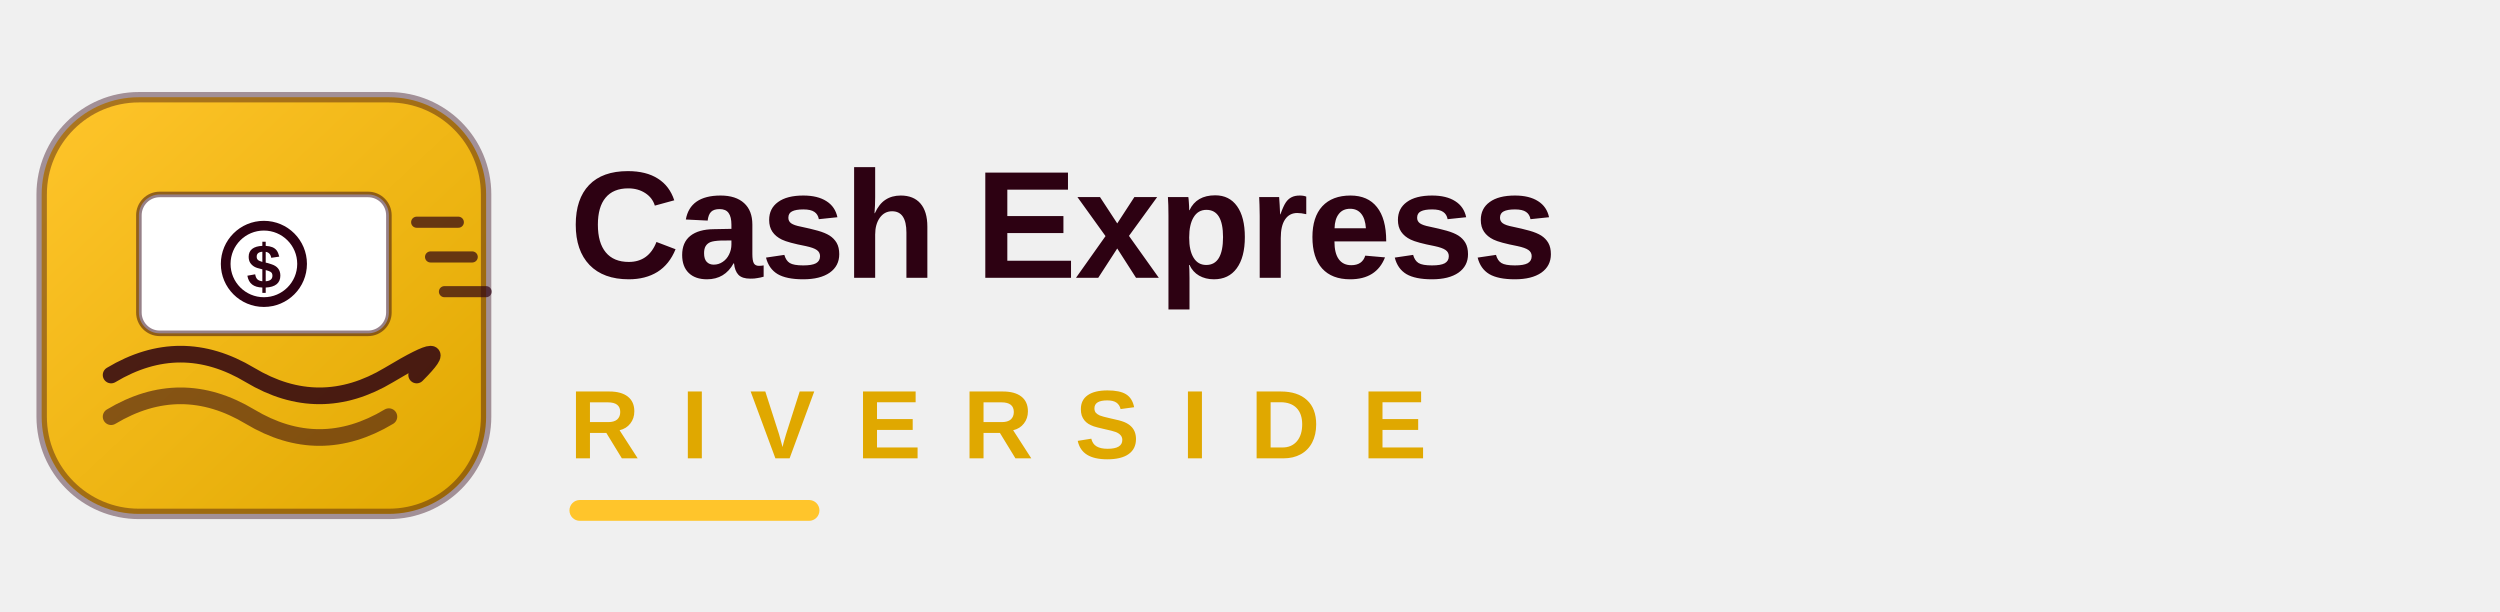
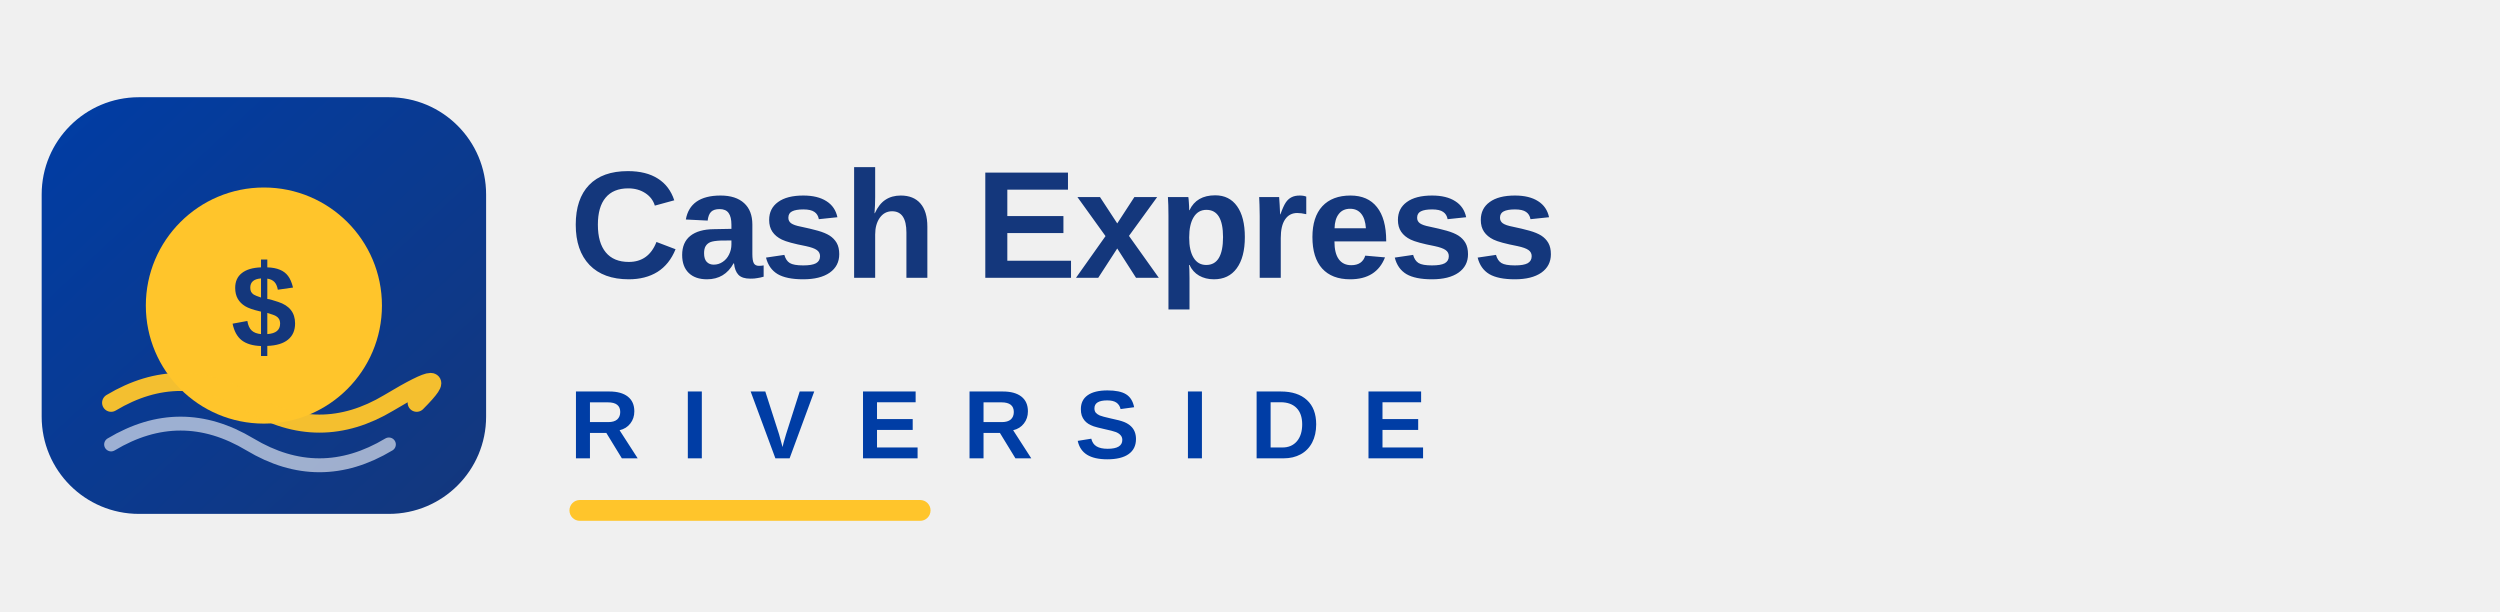
<svg xmlns="http://www.w3.org/2000/svg" viewBox="0 0 360 88" width="360" height="88" role="img" aria-label="Cash Express Riverside">
  <defs>
-     <linearGradient id="ce-gr" x1="0" y1="0" x2="1" y2="1">
-       <stop offset="0%" stop-color="#FFC52B" />
-       <stop offset="100%" stop-color="#E0A800" />
+     <linearGradient id="ce-bg" x1="0" y1="0" x2="1" y2="1">
+       <stop offset="0%" stop-color="#003DA5" />
+       <stop offset="100%" stop-color="#14377C" />
    </linearGradient>
  </defs>
  <g transform="translate(6,14)">
-     <rect x="0" y="0" width="64" height="60" rx="14" fill="url(#ce-gr)" />
-     <rect x="0" y="0" width="64" height="60" rx="14" fill="none" stroke="#2D0112" stroke-width="1.5" opacity=".4" />
-     <path d="M10 40 Q20 34 30 40 T50 40 T54 40" fill="none" stroke="#2D0112" stroke-width="2.4" stroke-linecap="round" opacity=".85" />
-     <path d="M10 46 Q20 40 30 46 T50 46" fill="none" stroke="#2D0112" stroke-width="2.4" stroke-linecap="round" opacity=".55" />
-     <rect x="14" y="14" width="36" height="20" rx="3" fill="#FFFFFF" />
-     <rect x="14" y="14" width="36" height="20" rx="3" fill="none" stroke="#2D0112" stroke-width=".8" opacity=".5" />
-     <circle cx="32" cy="24" r="5.5" fill="none" stroke="#2D0112" stroke-width="1.4" />
-     <text x="32" y="27.5" text-anchor="middle" font-family="'Poppins','Helvetica Neue',Arial,sans-serif" font-size="9" font-weight="800" fill="#2D0112">$</text>
-     <path d="M54 18 L60 18 M56 23 L62 23 M58 28 L64 28" stroke="#2D0112" stroke-width="1.6" stroke-linecap="round" opacity=".7" />
+     <rect x="0" y="0" width="64" height="60" rx="14" fill="url(#ce-bg)" />
+     <circle cx="32" cy="30" r="17" fill="#FFC52B" />
+     <path d="M10 44 Q20 38 30 44 T50 44 T54 44" fill="none" stroke="#FFC52B" stroke-width="2.6" stroke-linecap="round" opacity=".95" />
+     <path d="M10 50 Q20 44 30 50 T50 50" fill="none" stroke="#FFFFFF" stroke-width="2" stroke-linecap="round" opacity=".6" />
+     <text x="32" y="36" text-anchor="middle" font-family="'Poppins','Helvetica Neue',Arial,sans-serif" font-size="17" font-weight="900" fill="#14377C">$</text>
  </g>
  <g transform="translate(82,0)">
-     <text x="0" y="40" font-family="'Poppins','Helvetica Neue',Arial,sans-serif" font-size="22" font-weight="800" fill="#2D0112" letter-spacing="-.3">Cash Express</text>
-     <text x="0" y="66" font-family="'Poppins','Helvetica Neue',Arial,sans-serif" font-size="14" font-weight="600" fill="#E0A800" letter-spacing="6">RIVERSIDE</text>
-     <rect x="0" y="72" width="36" height="3" rx="1.5" fill="#FFC52B" />
+     <text x="0" y="40" font-family="'Poppins','Helvetica Neue',Arial,sans-serif" font-size="22" font-weight="800" fill="#14377C" letter-spacing="-.3">Cash Express</text>
+     <text x="0" y="66" font-family="'Poppins','Helvetica Neue',Arial,sans-serif" font-size="14" font-weight="600" fill="#003DA5" letter-spacing="6">RIVERSIDE</text>
+     <rect x="0" y="72" width="52" height="3" rx="1.5" fill="#FFC52B" />
  </g>
</svg>
